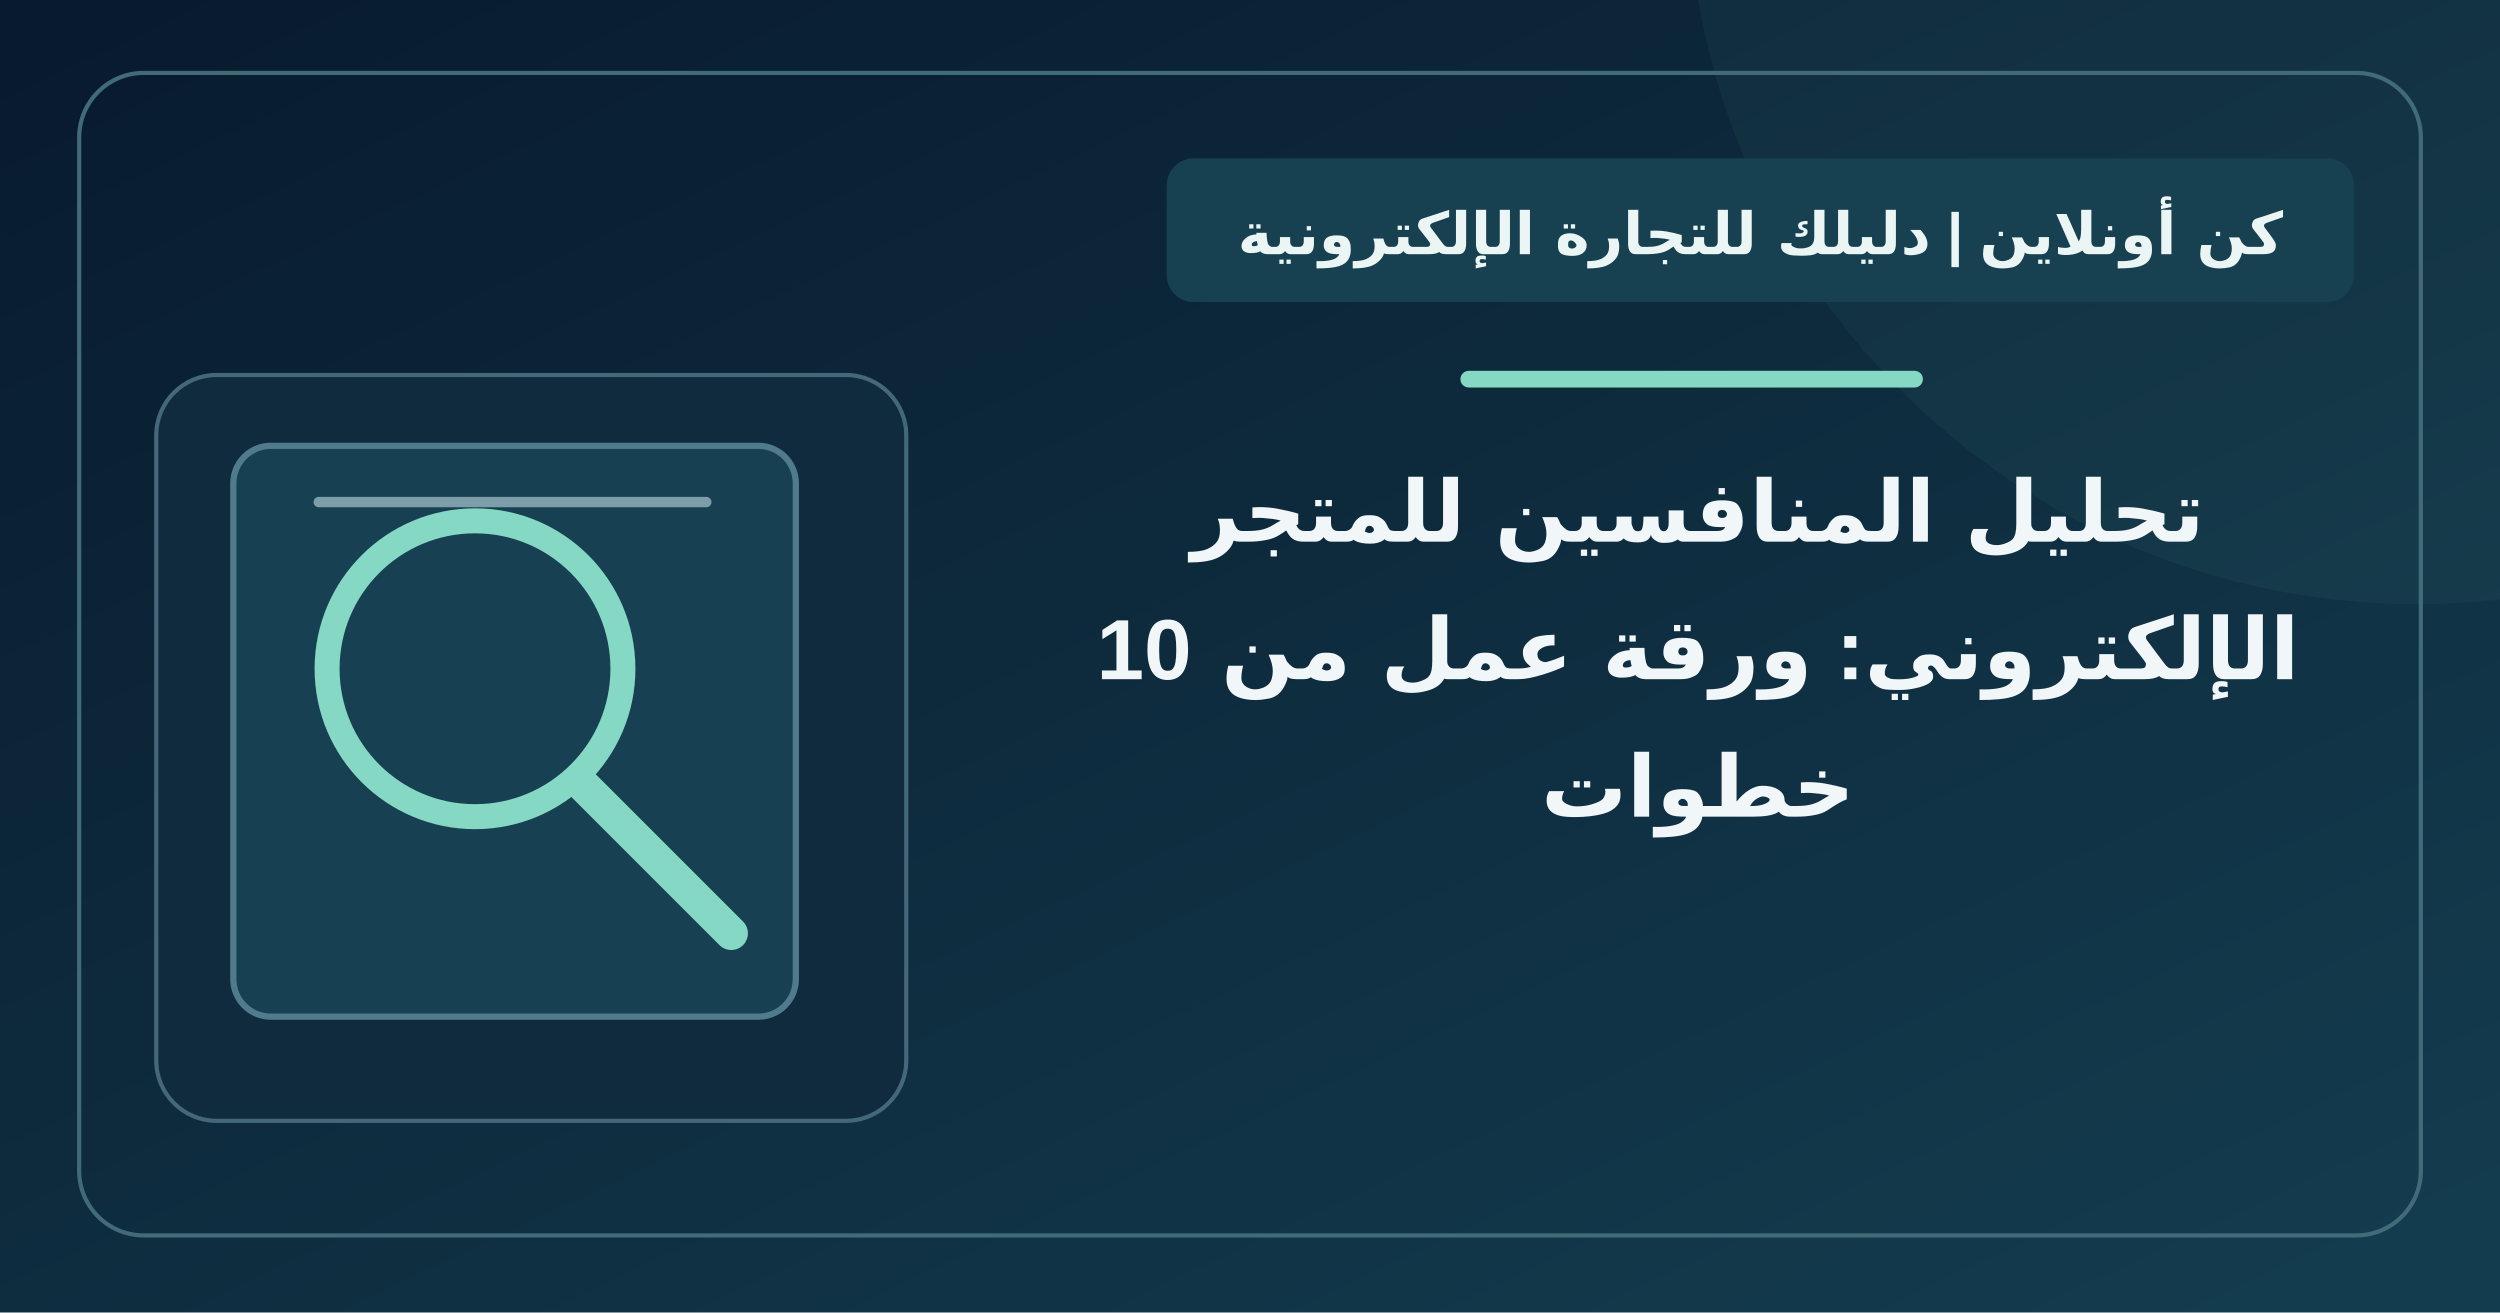
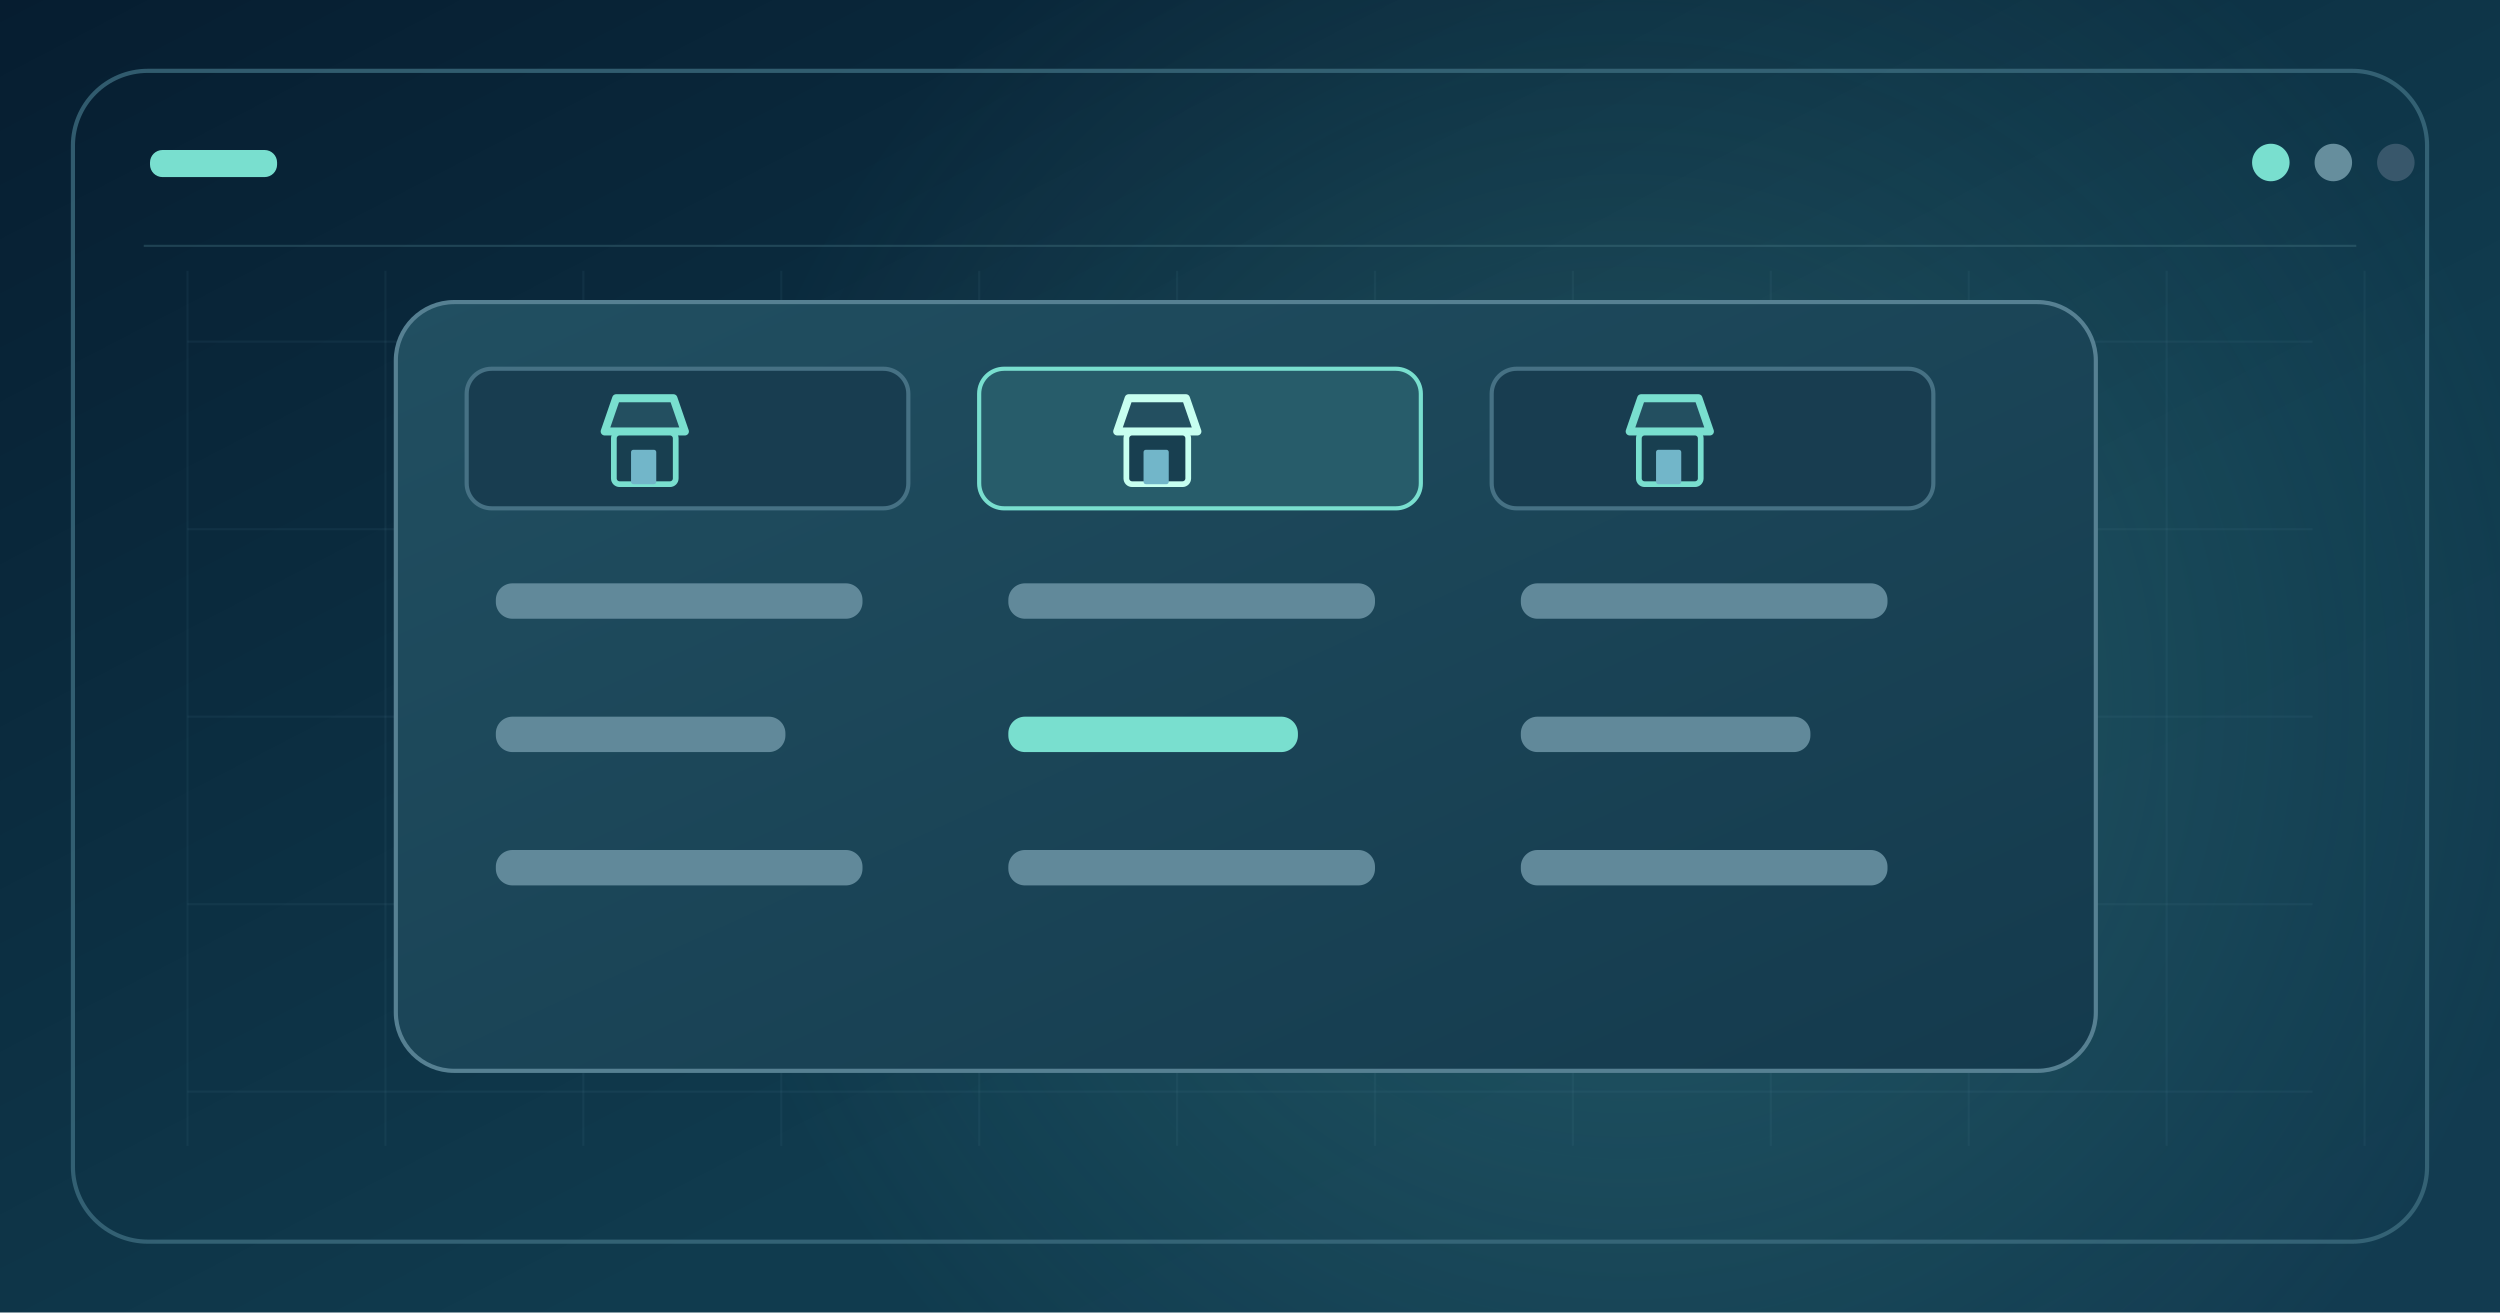
<svg xmlns="http://www.w3.org/2000/svg" width="1200" height="630" viewBox="0 0 1200 630" role="img" aria-labelledby="title desc">
  <defs>
-     <linearGradient id="g" x2=".9" y2="1">
-       <stop stop-color="#081a2d" />
-       <stop offset="1" stop-color="#133c4e" />
+     <linearGradient id="back" x1="0" y1="0" x2="1" y2="1">
+       <stop stop-color="#061d30" />
+       <stop offset=".62" stop-color="#103b4e" />
+       <stop offset="1" stop-color="#123b50" />
    </linearGradient>
+     <linearGradient id="glass" x1="0" y1="0" x2="1" y2="1">
+       <stop stop-color="#214f61" />
+       <stop offset="1" stop-color="#143a4d" />
+     </linearGradient>
+     <radialGradient id="bloom">
+       <stop stop-color="#79dfcf" stop-opacity=".18" />
+       <stop offset="1" stop-color="#79dfcf" stop-opacity="0" />
+     </radialGradient>
  </defs>
-   <rect width="1200" height="630" fill="url(#g)" />
-   <circle cx="1160" cy="-60" r="350" fill="#85d8c3" opacity=".05" />
-   <rect x="38" y="35" width="1124" height="558" rx="31" fill="none" stroke="#426b79" stroke-width="2" />
-   <rect x="75" y="180" width="360" height="358" rx="29" fill="#102b3d" stroke="#446779" stroke-width="2" />
-   <rect x="112" y="214" width="270" height="274" rx="18" fill="#174052" stroke="#4f7b8c" stroke-width="3" />
-   <circle cx="228" cy="321" r="71" stroke="#85d8c3" stroke-width="12" fill="none" />
-   <path d="M278 375 L351 448" stroke="#85d8c3" stroke-width="16" stroke-linecap="round" fill="none" />
-   <path d="M153 241 L339 241" stroke="#7d9da9" stroke-width="5" stroke-linecap="round" fill="none" />
-   <rect x="560" y="76" width="570" height="69" rx="13" fill="#174050" />
-   <text x="845" y="122" text-anchor="middle" direction="rtl" font-family="Cairo,Tajawal,Arial,sans-serif" font-weight="700" font-size="28" fill="#eaf5f4">كن أونلاين | دليلك للتجارة الإلكترونية</text>
-   <rect x="701" y="178" width="222" height="8" rx="4" fill="#85d8c3" />
-   <text x="815" y="260" text-anchor="middle" direction="rtl" font-family="Cairo,Tajawal,Arial,sans-serif" font-weight="700" font-size="41" fill="#f1f6f8">تحليل المنافسين للمتجر</text>
-   <text x="815" y="326" text-anchor="middle" direction="rtl" font-family="Cairo,Tajawal,Arial,sans-serif" font-weight="700" font-size="41" fill="#f1f6f8">الإلكتروني: ورقة عمل من 10</text>
-   <text x="815" y="392" text-anchor="middle" direction="rtl" font-family="Cairo,Tajawal,Arial,sans-serif" font-weight="700" font-size="41" fill="#f1f6f8">خطوات</text>
+   <rect width="1200" height="630" fill="url(#back)" />
+   <circle cx="781" cy="337" r="450" fill="url(#bloom)" />
+   <rect x="35" y="34" width="1130" height="562" rx="36" fill="none" stroke="#3f6f81" stroke-width="2" opacity=".75" />
+   <path d="M69 118H1131" stroke="#4c7f8b" stroke-width="1" opacity=".34" />
+   <rect x="72" y="72" width="61" height="13" rx="6" fill="#79dfcf" />
+   <circle cx="1090" cy="78" r="9" fill="#79dfcf" />
+   <circle cx="1120" cy="78" r="9" fill="#668e9d" />
+   <circle cx="1150" cy="78" r="9" fill="#38576b" />
+   <g stroke="#508396" stroke-opacity=".10" stroke-width="1">
+     <path d="M90 130V550" />
+     <path d="M185 130V550" />
+     <path d="M280 130V550" />
+     <path d="M375 130V550" />
+     <path d="M470 130V550" />
+     <path d="M565 130V550" />
+     <path d="M660 130V550" />
+     <path d="M755 130V550" />
+     <path d="M850 130V550" />
+     <path d="M945 130V550" />
+     <path d="M1040 130V550" />
+     <path d="M1135 130V550" />
+     <path d="M90 164H1110" />
+     <path d="M90 254H1110" />
+     <path d="M90 344H1110" />
+     <path d="M90 434H1110" />
+     <path d="M90 524H1110" />
+   </g>
+   <rect x="190" y="145" width="816" height="369" rx="28" fill="url(#glass)" stroke="#568092" stroke-width="2" />
+   <rect x="224" y="177" width="212" height="67" rx="12" fill="#183d50" stroke="#467184" stroke-width="2" />
+   <g transform="translate(282 184) scale(0.55)">
+     <path d="M15 42L25 13H75L85 42Z" fill="#234f60" stroke="#79dfcf" stroke-width="7" stroke-linecap="round" stroke-linejoin="round" />
+     <rect x="23" y="43" width="54" height="45" rx="5" fill="#183f50" stroke="#79dfcf" stroke-width="5" />
+     <rect x="38" y="58" width="22" height="30" rx="2" fill="#72b6c9" stroke="none" stroke-width="0" />
+   </g>
+   <rect x="470" y="177" width="212" height="67" rx="12" fill="#275c6a" stroke="#79dfcf" stroke-width="2" />
+   <g transform="translate(528 184) scale(0.55)">
+     <path d="M15 42L25 13H75L85 42Z" fill="#234f60" stroke="#c7fff0" stroke-width="7" stroke-linecap="round" stroke-linejoin="round" />
+     <rect x="23" y="43" width="54" height="45" rx="5" fill="#183f50" stroke="#c7fff0" stroke-width="5" />
+     <rect x="38" y="58" width="22" height="30" rx="2" fill="#72b6c9" stroke="none" stroke-width="0" />
+   </g>
+   <rect x="716" y="177" width="212" height="67" rx="12" fill="#183d50" stroke="#467184" stroke-width="2" />
+   <g transform="translate(774 184) scale(0.55)">
+     <path d="M15 42L25 13H75L85 42Z" fill="#234f60" stroke="#79dfcf" stroke-width="7" stroke-linecap="round" stroke-linejoin="round" />
+     <rect x="23" y="43" width="54" height="45" rx="5" fill="#183f50" stroke="#79dfcf" stroke-width="5" />
+     <rect x="38" y="58" width="22" height="30" rx="2" fill="#72b6c9" stroke="none" stroke-width="0" />
+   </g>
+   <rect x="238" y="280" width="176" height="17" rx="8" fill="#61899a" stroke="none" stroke-width="0" />
+   <rect x="484" y="280" width="176" height="17" rx="8" fill="#61899a" stroke="none" stroke-width="0" />
+   <rect x="730" y="280" width="176" height="17" rx="8" fill="#61899a" stroke="none" stroke-width="0" />
+   <rect x="238" y="344" width="139" height="17" rx="8" fill="#61899a" stroke="none" stroke-width="0" />
+   <rect x="484" y="344" width="139" height="17" rx="8" fill="#79dfcf" stroke="none" stroke-width="0" />
+   <rect x="730" y="344" width="139" height="17" rx="8" fill="#61899a" stroke="none" stroke-width="0" />
+   <rect x="238" y="408" width="176" height="17" rx="8" fill="#61899a" stroke="none" stroke-width="0" />
+   <rect x="484" y="408" width="176" height="17" rx="8" fill="#61899a" stroke="none" stroke-width="0" />
+   <rect x="730" y="408" width="176" height="17" rx="8" fill="#61899a" stroke="none" stroke-width="0" />
</svg>
